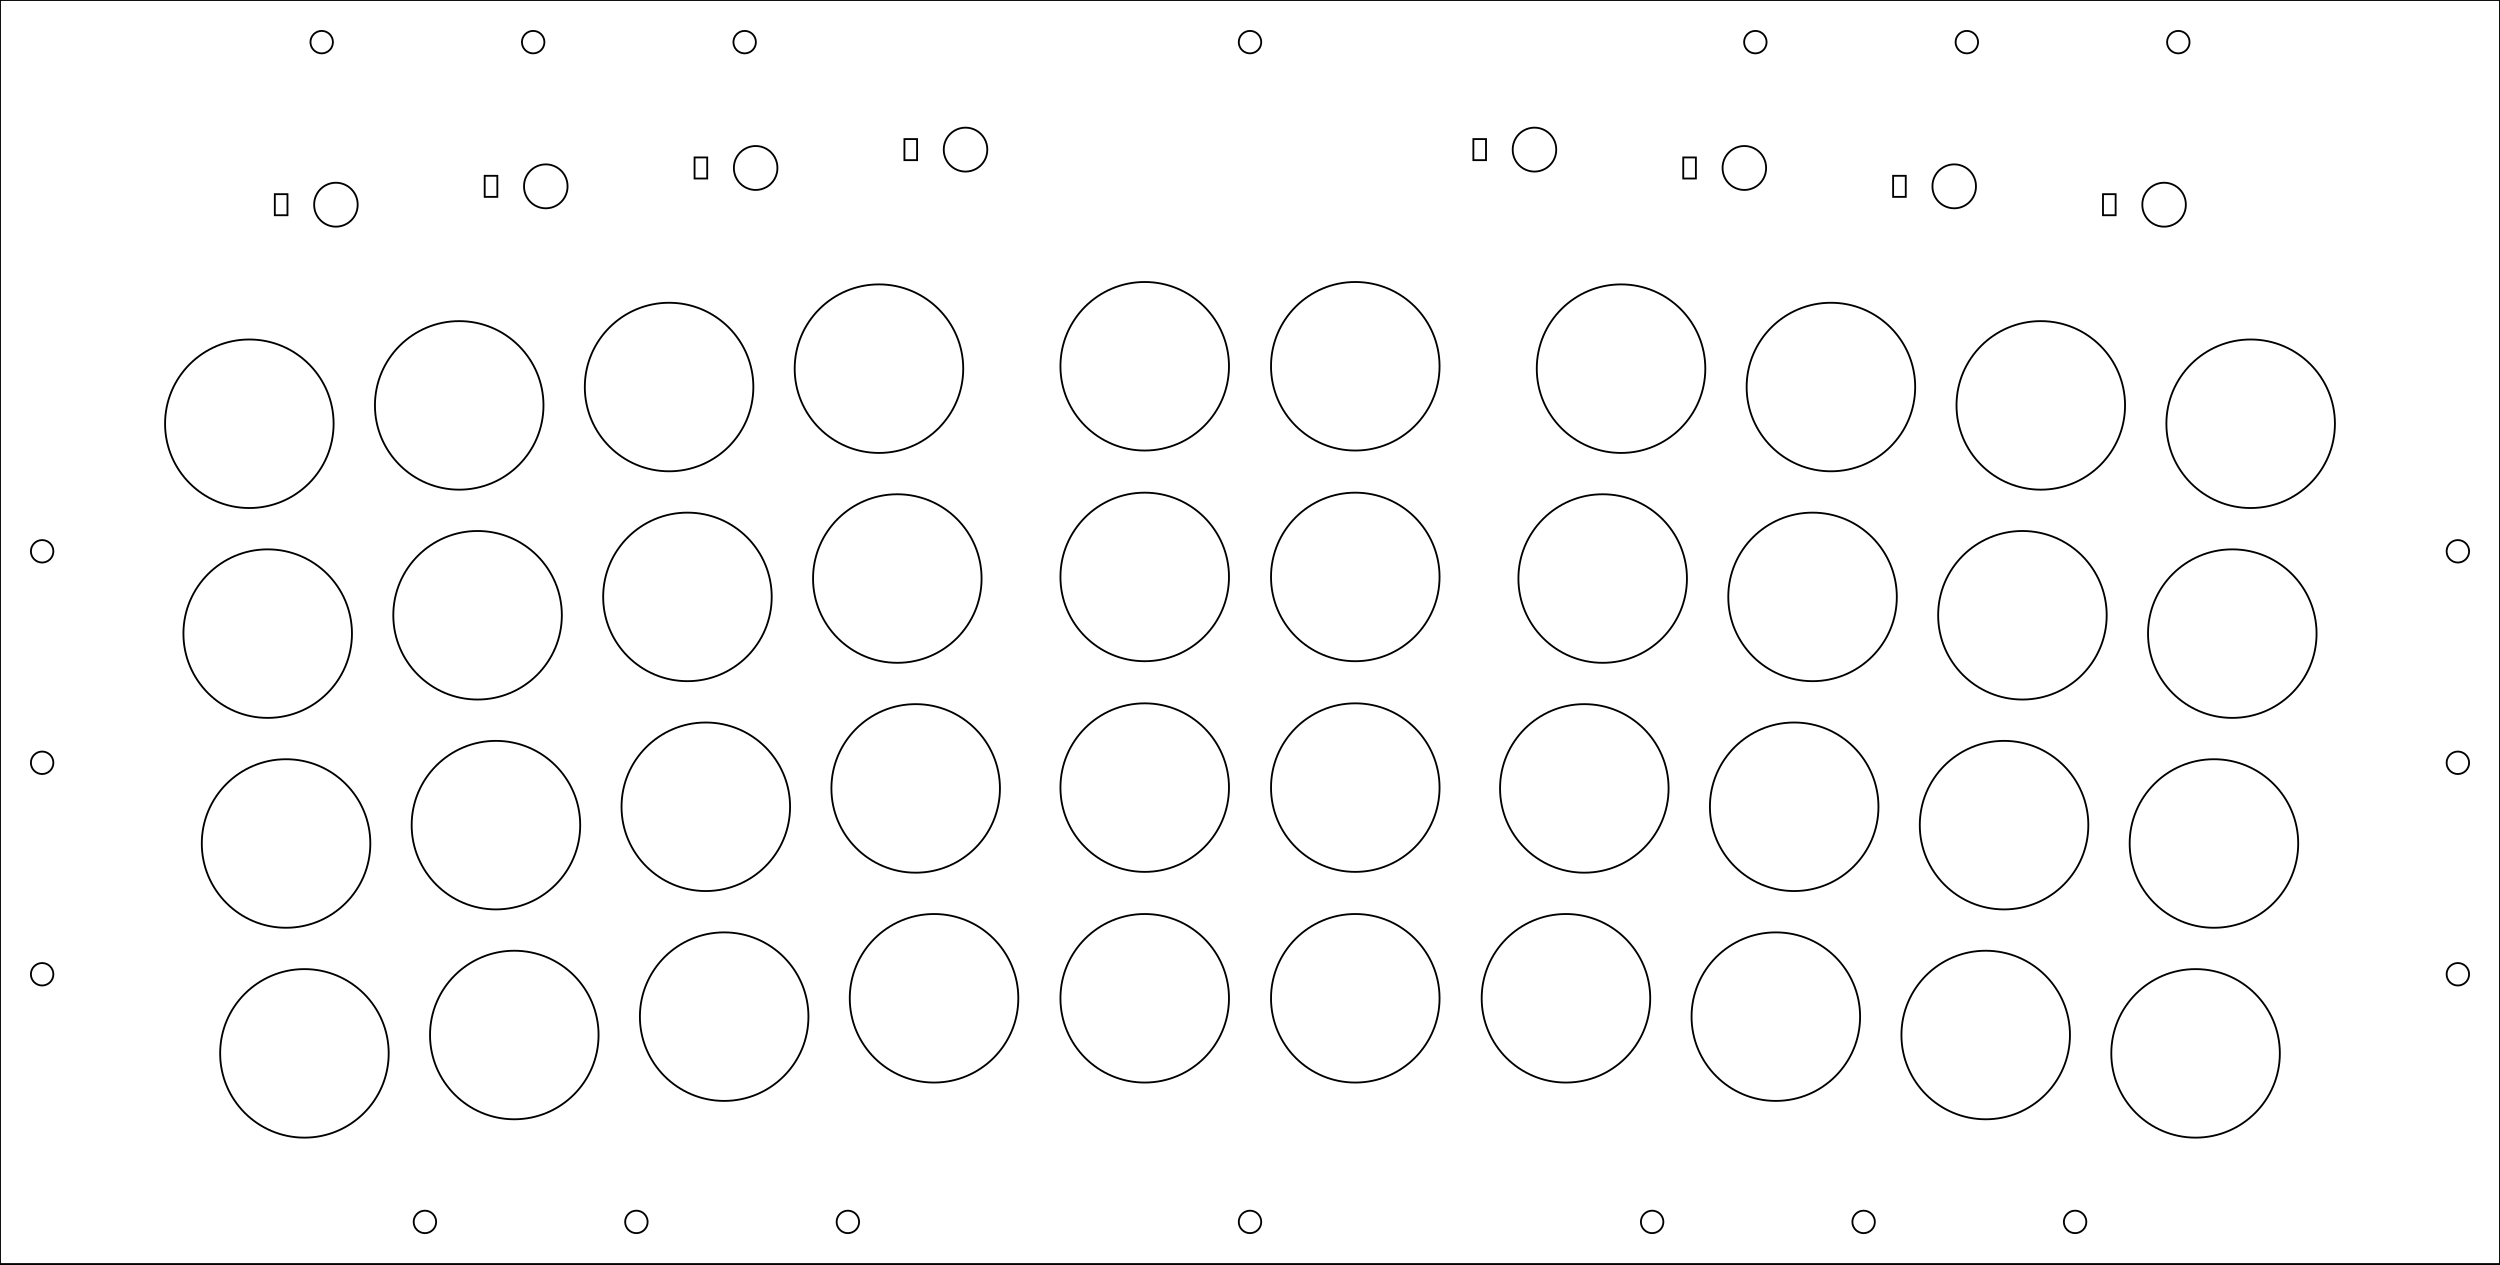
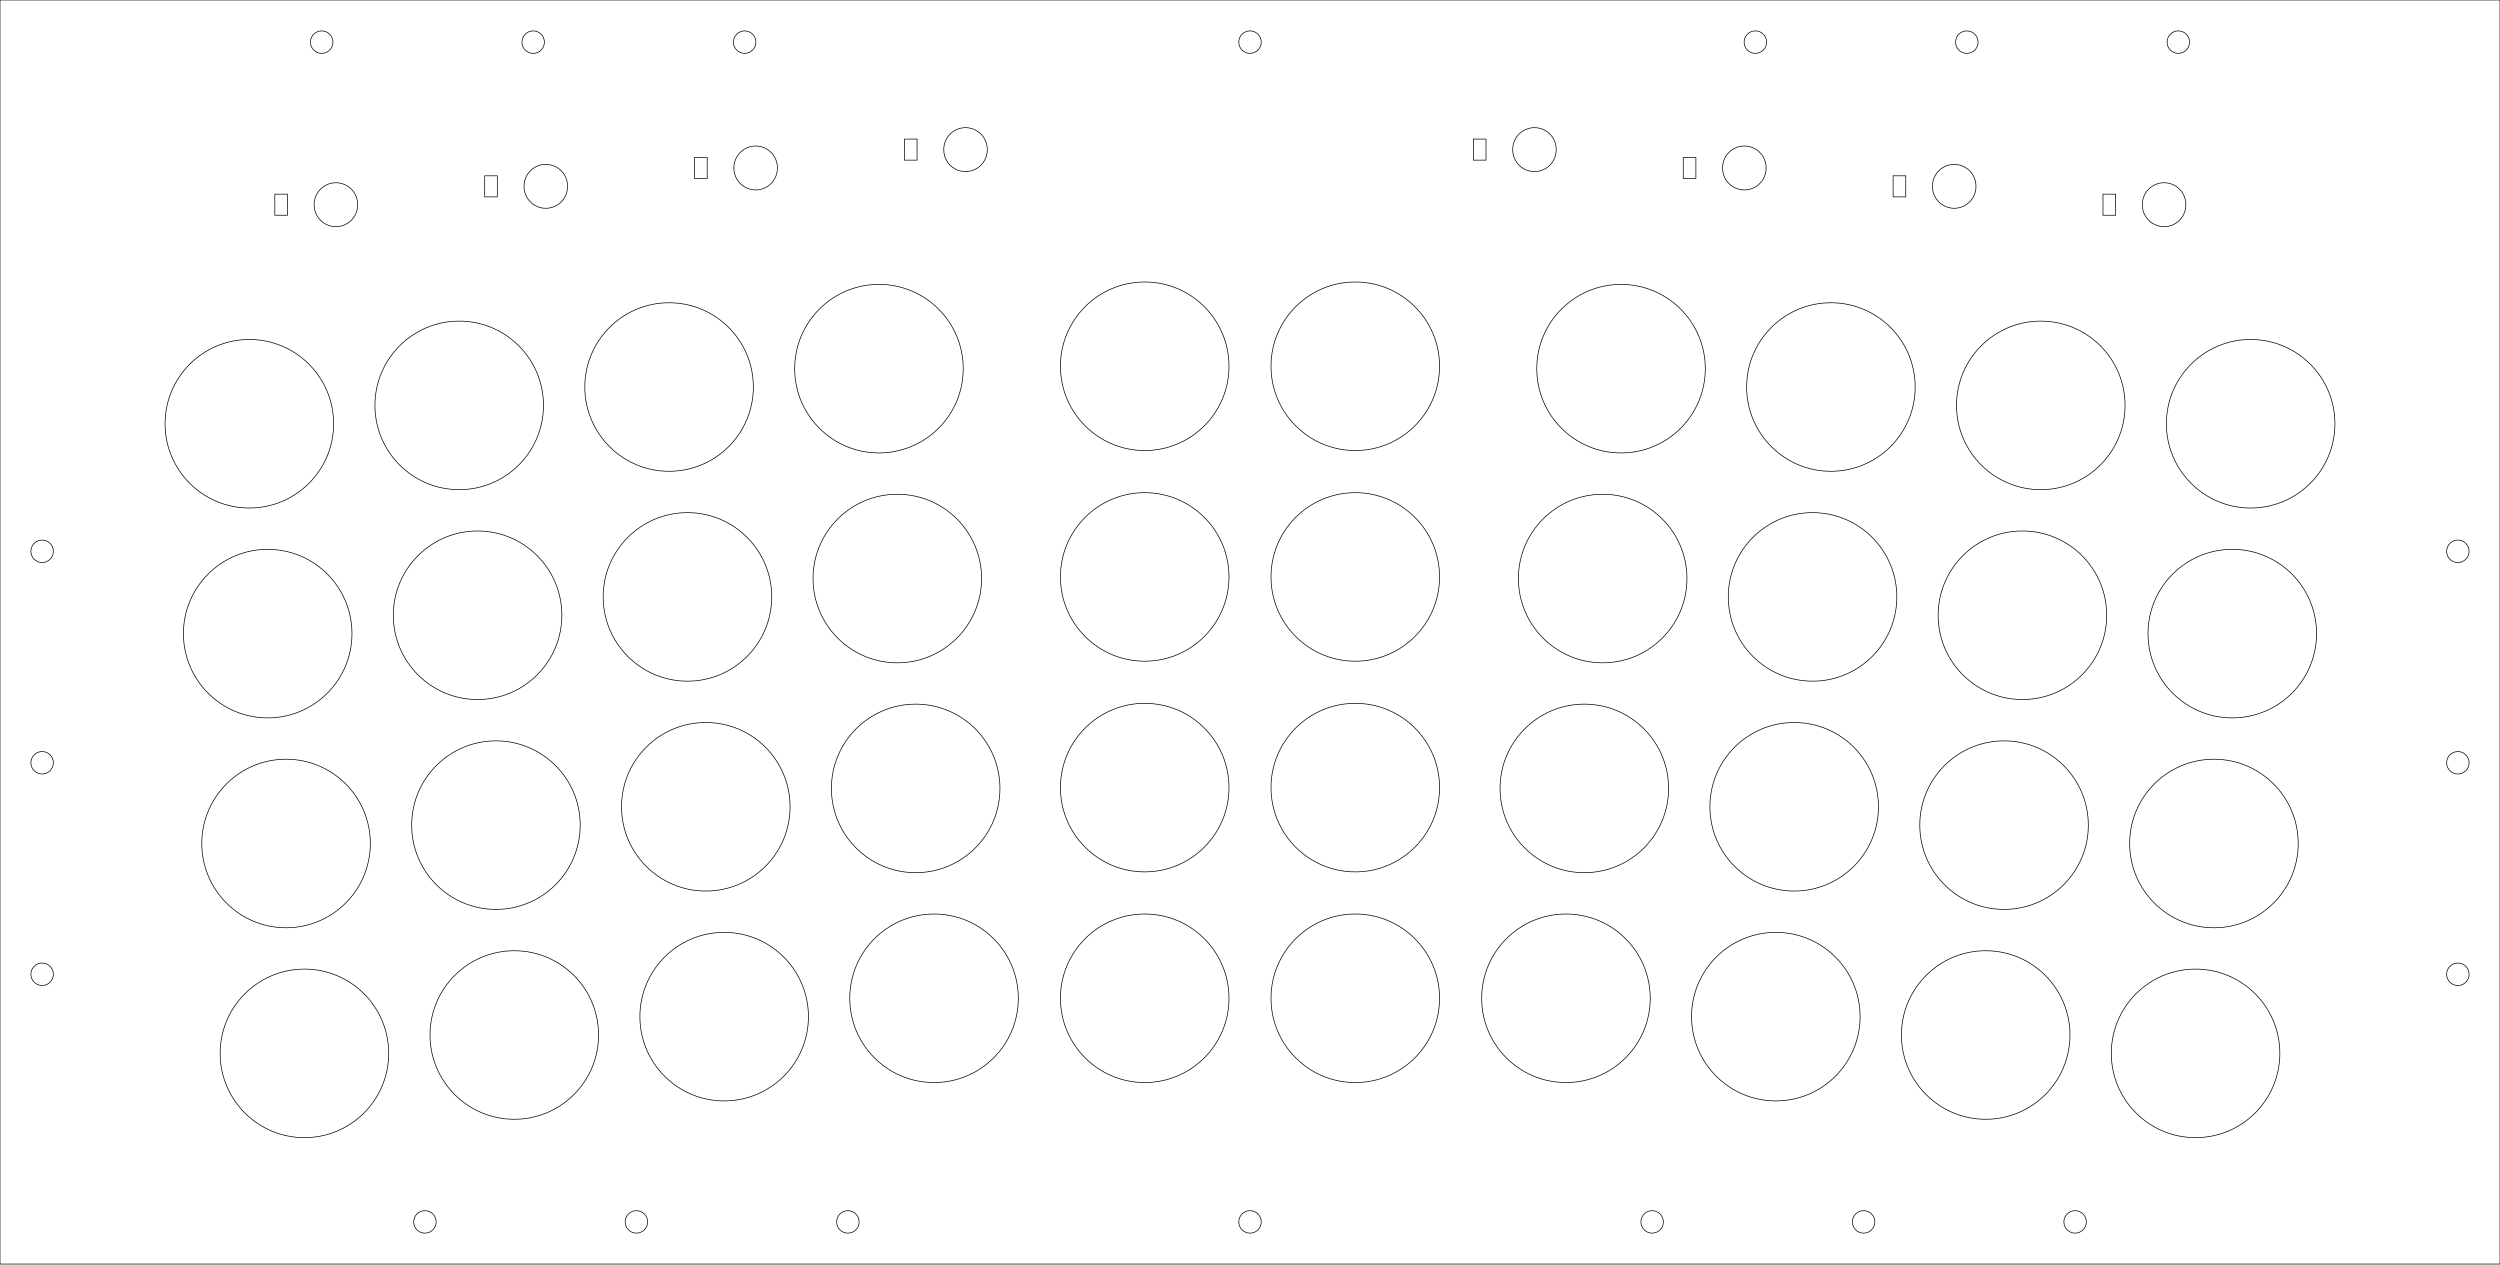
<svg xmlns="http://www.w3.org/2000/svg" width="356mm" height="180mm" version="1.1" id="svg1063">
  <defs id="defs829">
    <marker id="DistanceX" orient="auto" refX="0" refY="0" style="overflow:visible">
      <path d="M 3,-3 -3,3 M 0,-5 V 5" style="stroke:#000000;stroke-width:0.5" id="path817" />
    </marker>
    <pattern height="8" id="Hatch" patternUnits="userSpaceOnUse" width="8" x="0" y="0">
      <path d="M8 4 l-4,4" linecap="square" stroke="#000000" stroke-width="0.25" id="path820" />
      <path d="M6 2 l-4,4" linecap="square" stroke="#000000" stroke-width="0.25" id="path822" />
      <path d="M4 0 l-4,4" linecap="square" stroke="#000000" stroke-width="0.25" id="path824" />
    </pattern>
    <symbol id="*MODEL_SPACE" />
    <symbol id="*PAPER_SPACE" />
  </defs>
  <g id="g1061" transform="translate(0,-442.2047)">
-     <path d="M 1345.512,1122.52 H -1.6938189e-5 V 442.205 H 1345.512 Z" style="fill:none;stroke:#000000" id="path831" />
-     <path d="m 209.197,1009.134 a 45.354,45.354 0 1 0 -90.709,0 45.354,45.354 0 1 0 90.709,0 z" style="fill:none;stroke:#000000" id="path889" />
-     <path d="m 322.151,999.252 a 45.354,45.354 0 1 0 -90.709,0 45.354,45.354 0 1 0 90.709,0 z" style="fill:none;stroke:#000000" id="path891" />
-     <path d="m 435.106,989.369 a 45.354,45.354 0 1 0 -90.709,0 45.354,45.354 0 1 0 90.709,0 z" style="fill:none;stroke:#000000" id="path893" />
-     <path d="m 548.06,979.487 a 45.354,45.354 0 1 0 -90.709,0 45.354,45.354 0 1 0 90.709,0 z" style="fill:none;stroke:#000000" id="path895" />
-     <path d="m 199.315,896.179 a 45.354,45.354 0 1 0 -90.709,0 45.354,45.354 0 1 0 90.709,0 z" style="fill:none;stroke:#000000" id="path897" />
-     <path d="m 312.269,886.297 a 45.354,45.354 0 1 0 -90.709,0 45.354,45.354 0 1 0 90.709,0 z" style="fill:none;stroke:#000000" id="path899" />
-     <path d="m 425.223,876.415 a 45.354,45.354 0 1 0 -90.709,0 45.354,45.354 0 1 0 90.709,0 z" style="fill:none;stroke:#000000" id="path901" />
-     <path d="m 538.178,866.533 a 45.354,45.354 0 1 0 -90.709,0 45.354,45.354 0 1 0 90.709,0 z" style="fill:none;stroke:#000000" id="path903" />
-     <path d="m 189.432,783.225 a 45.354,45.354 0 1 0 -90.709,0 45.354,45.354 0 1 0 90.709,0 z" style="fill:none;stroke:#000000" id="path905" />
-     <path d="m 302.387,773.343 a 45.354,45.354 0 1 0 -90.709,0 45.354,45.354 0 1 0 90.709,0 z" style="fill:none;stroke:#000000" id="path907" />
-     <path d="m 415.341,763.461 a 45.354,45.354 0 1 0 -90.709,0 45.354,45.354 0 1 0 90.709,0 z" style="fill:none;stroke:#000000" id="path909" />
-     <path d="m 528.295,753.578 a 45.354,45.354 0 1 0 -90.709,0 45.354,45.354 0 1 0 90.709,0 z" style="fill:none;stroke:#000000" id="path911" />
-     <path d="m 179.55,670.271 a 45.354,45.354 0 1 0 -90.709,0 45.354,45.354 0 1 0 90.709,0 z" style="fill:none;stroke:#000000" id="path913" />
-     <path d="m 292.505,660.389 a 45.354,45.354 0 1 0 -90.709,0 45.354,45.354 0 1 0 90.709,0 z" style="fill:none;stroke:#000000" id="path915" />
-     <path d="m 405.459,650.506 a 45.354,45.354 0 1 0 -90.709,0 45.354,45.354 0 1 0 90.709,0 z" style="fill:none;stroke:#000000" id="path917" />
-     <path d="m 518.413,640.624 a 45.354,45.354 0 1 0 -90.709,0 45.354,45.354 0 1 0 90.709,0 z" style="fill:none;stroke:#000000" id="path919" />
-     <path d="m 1227.024,1009.134 a 45.354,45.354 0 1 0 -90.709,0 45.354,45.354 0 1 0 90.709,0 z" style="fill:none;stroke:#000000" id="path921" />
-     <path d="m 1114.069,999.252 a 45.354,45.354 0 1 0 -90.709,0 45.354,45.354 0 1 0 90.709,0 z" style="fill:none;stroke:#000000" id="path923" />
-     <path d="m 1001.115,989.369 a 45.354,45.354 0 1 0 -90.709,0 45.354,45.354 0 1 0 90.709,0 z" style="fill:none;stroke:#000000" id="path925" />
-     <path d="m 888.161,979.487 a 45.354,45.354 0 1 0 -90.709,0 45.354,45.354 0 1 0 90.709,0 z" style="fill:none;stroke:#000000" id="path927" />
-     <path d="m 1236.906,896.179 a 45.354,45.354 0 1 0 -90.709,0 45.354,45.354 0 1 0 90.709,0 z" style="fill:none;stroke:#000000" id="path929" />
-     <path d="m 1123.951,886.297 a 45.354,45.354 0 1 0 -90.709,0 45.354,45.354 0 1 0 90.709,0 z" style="fill:none;stroke:#000000" id="path931" />
-     <path d="m 1010.997,876.415 a 45.354,45.354 0 1 0 -90.709,0 45.354,45.354 0 1 0 90.709,0 z" style="fill:none;stroke:#000000" id="path933" />
-     <path d="m 898.043,866.533 a 45.354,45.354 0 1 0 -90.709,0 45.354,45.354 0 1 0 90.709,0 z" style="fill:none;stroke:#000000" id="path935" />
-     <path d="m 1246.788,783.225 a 45.354,45.354 0 1 0 -90.709,0 45.354,45.354 0 1 0 90.709,0 z" style="fill:none;stroke:#000000" id="path937" />
-     <path d="m 1133.834,773.343 a 45.354,45.354 0 1 0 -90.709,0 45.354,45.354 0 1 0 90.709,0 z" style="fill:none;stroke:#000000" id="path939" />
-     <path d="m 1020.879,763.461 a 45.354,45.354 0 1 0 -90.709,0 45.354,45.354 0 1 0 90.709,0 z" style="fill:none;stroke:#000000" id="path941" />
-     <path d="m 907.925,753.578 a 45.354,45.354 0 1 0 -90.709,0 45.354,45.354 0 1 0 90.709,0 z" style="fill:none;stroke:#000000" id="path943" />
-     <path d="m 1256.67,670.271 a 45.354,45.354 0 1 0 -90.709,0 45.354,45.354 0 1 0 90.709,0 z" style="fill:none;stroke:#000000" id="path945" />
-     <path d="m 1143.716,660.389 a 45.354,45.354 0 1 0 -90.709,0 45.354,45.354 0 1 0 90.709,0 z" style="fill:none;stroke:#000000" id="path947" />
-     <path d="m 1030.762,650.506 a 45.354,45.354 0 1 0 -90.709,0 45.354,45.354 0 1 0 90.709,0 z" style="fill:none;stroke:#000000" id="path949" />
-     <path d="m 917.807,640.624 a 45.354,45.354 0 1 0 -90.709,0 45.354,45.354 0 1 0 90.709,0 z" style="fill:none;stroke:#000000" id="path951" />
-     <path d="m 661.446,979.487 a 45.354,45.354 0 1 0 -90.709,0 45.354,45.354 0 1 0 90.709,0 z" style="fill:none;stroke:#000000" id="path953" />
-     <path d="m 774.775,979.487 a 45.354,45.354 0 1 0 -90.709,0 45.354,45.354 0 1 0 90.709,0 z" style="fill:none;stroke:#000000" id="path955" />
-     <path d="m 661.446,866.101 a 45.354,45.354 0 1 0 -90.709,0 45.354,45.354 0 1 0 90.709,0 z" style="fill:none;stroke:#000000" id="path957" />
-     <path d="m 774.775,866.101 a 45.354,45.354 0 1 0 -90.709,0 45.354,45.354 0 1 0 90.709,0 z" style="fill:none;stroke:#000000" id="path959" />
-     <path d="m 774.775,752.715 a 45.354,45.354 0 1 0 -90.709,0 45.354,45.354 0 1 0 90.709,0 z" style="fill:none;stroke:#000000" id="path961" />
-     <path d="m 661.446,752.715 a 45.354,45.354 0 1 0 -90.709,0 45.354,45.354 0 1 0 90.709,0 z" style="fill:none;stroke:#000000" id="path963" />
-     <path d="m 661.446,639.33 a 45.354,45.354 0 1 0 -90.709,0 45.354,45.354 0 1 0 90.709,0 z" style="fill:none;stroke:#000000" id="path965" />
-     <path d="m 774.775,639.33 a 45.354,45.354 0 1 0 -90.709,0 45.354,45.354 0 1 0 90.709,0 z" style="fill:none;stroke:#000000" id="path967" />
-     <path d="m 147.909,558.045 h 6.803 v -11.339 h -6.803 z" style="fill:none;stroke:#000000" id="path969" />
-     <path d="m 192.507,552.375 a 11.717,11.717 0 1 0 -23.433,0 11.717,11.717 0 1 0 23.433,0 z" style="fill:none;stroke:#000000" id="path971" />
-     <path d="m 260.863,548.162 h 6.803 v -11.339 h -6.803 z" style="fill:none;stroke:#000000" id="path973" />
-     <path d="m 305.462,542.493 a 11.717,11.717 0 1 0 -23.433,0 11.717,11.717 0 1 0 23.433,0 z" style="fill:none;stroke:#000000" id="path975" />
-     <path d="m 373.818,538.28 h 6.803 v -11.339 h -6.803 z" style="fill:none;stroke:#000000" id="path977" />
-     <path d="m 418.416,532.611 a 11.717,11.717 0 1 0 -23.433,0 11.717,11.717 0 1 0 23.433,0 z" style="fill:none;stroke:#000000" id="path979" />
-     <path d="m 486.772,528.398 h 6.803 V 517.059 h -6.803 z" style="fill:none;stroke:#000000" id="path981" />
-     <path d="m 531.37,522.729 a 11.717,11.717 0 1 0 -23.433,0 11.717,11.717 0 1 0 23.433,0 z" style="fill:none;stroke:#000000" id="path983" />
-     <path d="m 1131.839,546.706 v 11.339 h 6.803 v -11.339 z" style="fill:none;stroke:#000000" id="path985" />
-     <path d="m 1176.438,552.375 a 11.717,11.717 0 1 0 -23.433,0 11.717,11.717 0 1 0 23.433,0 z" style="fill:none;stroke:#000000" id="path987" />
-     <path d="m 1018.885,536.824 v 11.339 h 6.803 v -11.339 z" style="fill:none;stroke:#000000" id="path989" />
-     <path d="m 1063.483,542.493 a 11.717,11.717 0 1 0 -23.433,0 11.717,11.717 0 1 0 23.433,0 z" style="fill:none;stroke:#000000" id="path991" />
-     <path d="m 905.93,526.942 v 11.339 h 6.803 v -11.339 z" style="fill:none;stroke:#000000" id="path993" />
-     <path d="m 950.529,532.611 a 11.717,11.717 0 1 0 -23.433,0 11.717,11.717 0 1 0 23.433,0 z" style="fill:none;stroke:#000000" id="path995" />
-     <path d="m 792.976,517.059 v 11.339 h 6.803 V 517.059 Z" style="fill:none;stroke:#000000" id="path997" />
-     <path d="m 837.574,522.729 a 11.717,11.717 0 1 0 -23.433,0 11.717,11.717 0 1 0 23.433,0 z" style="fill:none;stroke:#000000" id="path999" />
-     <path d="m 1328.882,738.921 a 6.047,6.047 0 1 0 -12.095,0 6.047,6.047 0 1 0 12.095,0 z" style="fill:none;stroke:#000000" id="path1021" />
-     <path d="m 1328.882,852.74 a 6.047,6.047 0 1 0 -12.095,0 6.047,6.047 0 1 0 12.095,0 z" style="fill:none;stroke:#000000" id="path1023" />
-     <path d="m 1328.882,966.559 a 6.047,6.047 0 1 0 -12.095,0 6.047,6.047 0 1 0 12.095,0 z" style="fill:none;stroke:#000000" id="path1025" />
-     <path d="m 28.724,738.921 a 6.047,6.047 0 1 0 -12.094,0 6.047,6.047 0 1 0 12.094,0 z" style="fill:none;stroke:#000000" id="path1027" />
-     <path d="m 28.724,852.74 a 6.047,6.047 0 1 0 -12.094,0 6.047,6.047 0 1 0 12.094,0 z" style="fill:none;stroke:#000000" id="path1029" />
-     <path d="m 28.724,966.559 a 6.047,6.047 0 1 0 -12.094,0 6.047,6.047 0 1 0 12.094,0 z" style="fill:none;stroke:#000000" id="path1031" />
-     <path d="m 234.735,1099.842 a 6.047,6.047 0 1 0 -12.094,0 6.047,6.047 0 1 0 12.094,0 z" style="fill:none;stroke:#000000" id="path1033" />
-     <path d="m 179.184,464.882 a 6.047,6.047 0 1 0 -12.094,0 6.047,6.047 0 1 0 12.094,0 z" style="fill:none;stroke:#000000" id="path1035" />
-     <path d="m 348.556,1099.842 a 6.047,6.047 0 1 0 -12.094,0 6.047,6.047 0 1 0 12.094,0 z" style="fill:none;stroke:#000000" id="path1037" />
-     <path d="m 462.376,1099.842 a 6.047,6.047 0 1 0 -12.094,0 6.047,6.047 0 1 0 12.094,0 z" style="fill:none;stroke:#000000" id="path1039" />
-     <path d="m 678.807,1099.842 a 6.047,6.047 0 1 0 -12.094,0 6.047,6.047 0 1 0 12.094,0 z" style="fill:none;stroke:#000000" id="path1041" />
-     <path d="m 895.238,1099.842 a 6.047,6.047 0 1 0 -12.094,0 6.047,6.047 0 1 0 12.094,0 z" style="fill:none;stroke:#000000" id="path1043" />
-     <path d="m 1009.058,1099.842 a 6.047,6.047 0 1 0 -12.095,0 6.047,6.047 0 1 0 12.095,0 z" style="fill:none;stroke:#000000" id="path1045" />
-     <path d="m 1122.879,1099.842 a 6.047,6.047 0 1 0 -12.094,0 6.047,6.047 0 1 0 12.094,0 z" style="fill:none;stroke:#000000" id="path1047" />
-     <path d="m 293.004,464.882 a 6.047,6.047 0 1 0 -12.094,0 6.047,6.047 0 1 0 12.094,0 z" style="fill:none;stroke:#000000" id="path1049" />
-     <path d="m 406.825,464.882 a 6.047,6.047 0 1 0 -12.094,0 6.047,6.047 0 1 0 12.094,0 z" style="fill:none;stroke:#000000" id="path1051" />
-     <path d="m 678.807,464.882 a 6.047,6.047 0 1 0 -12.094,0 6.047,6.047 0 1 0 12.094,0 z" style="fill:none;stroke:#000000" id="path1053" />
-     <path d="m 950.789,464.882 a 6.047,6.047 0 1 0 -12.094,0 6.047,6.047 0 1 0 12.094,0 z" style="fill:none;stroke:#000000" id="path1055" />
-     <path d="m 1064.61,464.882 a 6.047,6.047 0 1 0 -12.095,0 6.047,6.047 0 1 0 12.095,0 z" style="fill:none;stroke:#000000" id="path1057" />
-     <path d="m 1178.43,464.882 a 6.047,6.047 0 1 0 -12.095,0 6.047,6.047 0 1 0 12.095,0 z" style="fill:none;stroke:#000000" id="path1059" />
+     <path d="M 1345.512,1122.52 H -1.6938189e-5 V 442.205 H 1345.512 Z" style="fill:none;stroke:#000000;stroke-width:0.378;stroke-miterlimit:4;stroke-dasharray:none" id="path831" />
+     <path d="m 209.197,1009.134 a 45.354,45.354 0 1 0 -90.709,0 45.354,45.354 0 1 0 90.709,0 z" style="fill:none;stroke:#000000;stroke-width:0.378;stroke-miterlimit:4;stroke-dasharray:none" id="path889" />
+     <path d="m 322.151,999.252 a 45.354,45.354 0 1 0 -90.709,0 45.354,45.354 0 1 0 90.709,0 z" style="fill:none;stroke:#000000;stroke-width:0.378;stroke-miterlimit:4;stroke-dasharray:none" id="path891" />
+     <path d="m 435.106,989.369 a 45.354,45.354 0 1 0 -90.709,0 45.354,45.354 0 1 0 90.709,0 z" style="fill:none;stroke:#000000;stroke-width:0.378;stroke-miterlimit:4;stroke-dasharray:none" id="path893" />
+     <path d="m 548.06,979.487 a 45.354,45.354 0 1 0 -90.709,0 45.354,45.354 0 1 0 90.709,0 z" style="fill:none;stroke:#000000;stroke-width:0.378;stroke-miterlimit:4;stroke-dasharray:none" id="path895" />
+     <path d="m 199.315,896.179 a 45.354,45.354 0 1 0 -90.709,0 45.354,45.354 0 1 0 90.709,0 z" style="fill:none;stroke:#000000;stroke-width:0.378;stroke-miterlimit:4;stroke-dasharray:none" id="path897" />
+     <path d="m 312.269,886.297 a 45.354,45.354 0 1 0 -90.709,0 45.354,45.354 0 1 0 90.709,0 z" style="fill:none;stroke:#000000;stroke-width:0.378;stroke-miterlimit:4;stroke-dasharray:none" id="path899" />
+     <path d="m 425.223,876.415 a 45.354,45.354 0 1 0 -90.709,0 45.354,45.354 0 1 0 90.709,0 z" style="fill:none;stroke:#000000;stroke-width:0.378;stroke-miterlimit:4;stroke-dasharray:none" id="path901" />
+     <path d="m 538.178,866.533 a 45.354,45.354 0 1 0 -90.709,0 45.354,45.354 0 1 0 90.709,0 z" style="fill:none;stroke:#000000;stroke-width:0.378;stroke-miterlimit:4;stroke-dasharray:none" id="path903" />
+     <path d="m 189.432,783.225 a 45.354,45.354 0 1 0 -90.709,0 45.354,45.354 0 1 0 90.709,0 z" style="fill:none;stroke:#000000;stroke-width:0.378;stroke-miterlimit:4;stroke-dasharray:none" id="path905" />
+     <path d="m 302.387,773.343 a 45.354,45.354 0 1 0 -90.709,0 45.354,45.354 0 1 0 90.709,0 z" style="fill:none;stroke:#000000;stroke-width:0.378;stroke-miterlimit:4;stroke-dasharray:none" id="path907" />
+     <path d="m 415.341,763.461 a 45.354,45.354 0 1 0 -90.709,0 45.354,45.354 0 1 0 90.709,0 z" style="fill:none;stroke:#000000;stroke-width:0.378;stroke-miterlimit:4;stroke-dasharray:none" id="path909" />
+     <path d="m 528.295,753.578 a 45.354,45.354 0 1 0 -90.709,0 45.354,45.354 0 1 0 90.709,0 z" style="fill:none;stroke:#000000;stroke-width:0.378;stroke-miterlimit:4;stroke-dasharray:none" id="path911" />
+     <path d="m 179.55,670.271 a 45.354,45.354 0 1 0 -90.709,0 45.354,45.354 0 1 0 90.709,0 z" style="fill:none;stroke:#000000;stroke-width:0.378;stroke-miterlimit:4;stroke-dasharray:none" id="path913" />
+     <path d="m 292.505,660.389 a 45.354,45.354 0 1 0 -90.709,0 45.354,45.354 0 1 0 90.709,0 z" style="fill:none;stroke:#000000;stroke-width:0.378;stroke-miterlimit:4;stroke-dasharray:none" id="path915" />
+     <path d="m 405.459,650.506 a 45.354,45.354 0 1 0 -90.709,0 45.354,45.354 0 1 0 90.709,0 z" style="fill:none;stroke:#000000;stroke-width:0.378;stroke-miterlimit:4;stroke-dasharray:none" id="path917" />
+     <path d="m 518.413,640.624 a 45.354,45.354 0 1 0 -90.709,0 45.354,45.354 0 1 0 90.709,0 z" style="fill:none;stroke:#000000;stroke-width:0.378;stroke-miterlimit:4;stroke-dasharray:none" id="path919" />
+     <path d="m 1227.024,1009.134 a 45.354,45.354 0 1 0 -90.709,0 45.354,45.354 0 1 0 90.709,0 z" style="fill:none;stroke:#000000;stroke-width:0.378;stroke-miterlimit:4;stroke-dasharray:none" id="path921" />
+     <path d="m 1114.069,999.252 a 45.354,45.354 0 1 0 -90.709,0 45.354,45.354 0 1 0 90.709,0 z" style="fill:none;stroke:#000000;stroke-width:0.378;stroke-miterlimit:4;stroke-dasharray:none" id="path923" />
+     <path d="m 1001.115,989.369 a 45.354,45.354 0 1 0 -90.709,0 45.354,45.354 0 1 0 90.709,0 z" style="fill:none;stroke:#000000;stroke-width:0.378;stroke-miterlimit:4;stroke-dasharray:none" id="path925" />
+     <path d="m 888.161,979.487 a 45.354,45.354 0 1 0 -90.709,0 45.354,45.354 0 1 0 90.709,0 z" style="fill:none;stroke:#000000;stroke-width:0.378;stroke-miterlimit:4;stroke-dasharray:none" id="path927" />
+     <path d="m 1236.906,896.179 a 45.354,45.354 0 1 0 -90.709,0 45.354,45.354 0 1 0 90.709,0 z" style="fill:none;stroke:#000000;stroke-width:0.378;stroke-miterlimit:4;stroke-dasharray:none" id="path929" />
+     <path d="m 1123.951,886.297 a 45.354,45.354 0 1 0 -90.709,0 45.354,45.354 0 1 0 90.709,0 z" style="fill:none;stroke:#000000;stroke-width:0.378;stroke-miterlimit:4;stroke-dasharray:none" id="path931" />
+     <path d="m 1010.997,876.415 a 45.354,45.354 0 1 0 -90.709,0 45.354,45.354 0 1 0 90.709,0 z" style="fill:none;stroke:#000000;stroke-width:0.378;stroke-miterlimit:4;stroke-dasharray:none" id="path933" />
+     <path d="m 898.043,866.533 a 45.354,45.354 0 1 0 -90.709,0 45.354,45.354 0 1 0 90.709,0 z" style="fill:none;stroke:#000000;stroke-width:0.378;stroke-miterlimit:4;stroke-dasharray:none" id="path935" />
+     <path d="m 1246.788,783.225 a 45.354,45.354 0 1 0 -90.709,0 45.354,45.354 0 1 0 90.709,0 z" style="fill:none;stroke:#000000;stroke-width:0.378;stroke-miterlimit:4;stroke-dasharray:none" id="path937" />
+     <path d="m 1133.834,773.343 a 45.354,45.354 0 1 0 -90.709,0 45.354,45.354 0 1 0 90.709,0 z" style="fill:none;stroke:#000000;stroke-width:0.378;stroke-miterlimit:4;stroke-dasharray:none" id="path939" />
+     <path d="m 1020.879,763.461 a 45.354,45.354 0 1 0 -90.709,0 45.354,45.354 0 1 0 90.709,0 z" style="fill:none;stroke:#000000;stroke-width:0.378;stroke-miterlimit:4;stroke-dasharray:none" id="path941" />
+     <path d="m 907.925,753.578 a 45.354,45.354 0 1 0 -90.709,0 45.354,45.354 0 1 0 90.709,0 z" style="fill:none;stroke:#000000;stroke-width:0.378;stroke-miterlimit:4;stroke-dasharray:none" id="path943" />
+     <path d="m 1256.67,670.271 a 45.354,45.354 0 1 0 -90.709,0 45.354,45.354 0 1 0 90.709,0 z" style="fill:none;stroke:#000000;stroke-width:0.378;stroke-miterlimit:4;stroke-dasharray:none" id="path945" />
+     <path d="m 1143.716,660.389 a 45.354,45.354 0 1 0 -90.709,0 45.354,45.354 0 1 0 90.709,0 z" style="fill:none;stroke:#000000;stroke-width:0.378;stroke-miterlimit:4;stroke-dasharray:none" id="path947" />
+     <path d="m 1030.762,650.506 a 45.354,45.354 0 1 0 -90.709,0 45.354,45.354 0 1 0 90.709,0 z" style="fill:none;stroke:#000000;stroke-width:0.378;stroke-miterlimit:4;stroke-dasharray:none" id="path949" />
+     <path d="m 917.807,640.624 a 45.354,45.354 0 1 0 -90.709,0 45.354,45.354 0 1 0 90.709,0 z" style="fill:none;stroke:#000000;stroke-width:0.378;stroke-miterlimit:4;stroke-dasharray:none" id="path951" />
+     <path d="m 661.446,979.487 a 45.354,45.354 0 1 0 -90.709,0 45.354,45.354 0 1 0 90.709,0 z" style="fill:none;stroke:#000000;stroke-width:0.378;stroke-miterlimit:4;stroke-dasharray:none" id="path953" />
+     <path d="m 774.775,979.487 a 45.354,45.354 0 1 0 -90.709,0 45.354,45.354 0 1 0 90.709,0 z" style="fill:none;stroke:#000000;stroke-width:0.378;stroke-miterlimit:4;stroke-dasharray:none" id="path955" />
+     <path d="m 661.446,866.101 a 45.354,45.354 0 1 0 -90.709,0 45.354,45.354 0 1 0 90.709,0 z" style="fill:none;stroke:#000000;stroke-width:0.378;stroke-miterlimit:4;stroke-dasharray:none" id="path957" />
+     <path d="m 774.775,866.101 a 45.354,45.354 0 1 0 -90.709,0 45.354,45.354 0 1 0 90.709,0 z" style="fill:none;stroke:#000000;stroke-width:0.378;stroke-miterlimit:4;stroke-dasharray:none" id="path959" />
+     <path d="m 774.775,752.715 a 45.354,45.354 0 1 0 -90.709,0 45.354,45.354 0 1 0 90.709,0 z" style="fill:none;stroke:#000000;stroke-width:0.378;stroke-miterlimit:4;stroke-dasharray:none" id="path961" />
+     <path d="m 661.446,752.715 a 45.354,45.354 0 1 0 -90.709,0 45.354,45.354 0 1 0 90.709,0 z" style="fill:none;stroke:#000000;stroke-width:0.378;stroke-miterlimit:4;stroke-dasharray:none" id="path963" />
+     <path d="m 661.446,639.33 a 45.354,45.354 0 1 0 -90.709,0 45.354,45.354 0 1 0 90.709,0 z" style="fill:none;stroke:#000000;stroke-width:0.378;stroke-miterlimit:4;stroke-dasharray:none" id="path965" />
+     <path d="m 774.775,639.33 a 45.354,45.354 0 1 0 -90.709,0 45.354,45.354 0 1 0 90.709,0 z" style="fill:none;stroke:#000000;stroke-width:0.378;stroke-miterlimit:4;stroke-dasharray:none" id="path967" />
+     <path d="m 147.909,558.045 h 6.803 v -11.339 h -6.803 z" style="fill:none;stroke:#000000;stroke-width:0.378;stroke-miterlimit:4;stroke-dasharray:none" id="path969" />
+     <path d="m 192.507,552.375 a 11.717,11.717 0 1 0 -23.433,0 11.717,11.717 0 1 0 23.433,0 z" style="fill:none;stroke:#000000;stroke-width:0.378;stroke-miterlimit:4;stroke-dasharray:none" id="path971" />
+     <path d="m 260.863,548.162 h 6.803 v -11.339 h -6.803 z" style="fill:none;stroke:#000000;stroke-width:0.378;stroke-miterlimit:4;stroke-dasharray:none" id="path973" />
+     <path d="m 305.462,542.493 a 11.717,11.717 0 1 0 -23.433,0 11.717,11.717 0 1 0 23.433,0 z" style="fill:none;stroke:#000000;stroke-width:0.378;stroke-miterlimit:4;stroke-dasharray:none" id="path975" />
+     <path d="m 373.818,538.28 h 6.803 v -11.339 h -6.803 z" style="fill:none;stroke:#000000;stroke-width:0.378;stroke-miterlimit:4;stroke-dasharray:none" id="path977" />
+     <path d="m 418.416,532.611 a 11.717,11.717 0 1 0 -23.433,0 11.717,11.717 0 1 0 23.433,0 z" style="fill:none;stroke:#000000;stroke-width:0.378;stroke-miterlimit:4;stroke-dasharray:none" id="path979" />
+     <path d="m 486.772,528.398 h 6.803 V 517.059 h -6.803 z" style="fill:none;stroke:#000000;stroke-width:0.378;stroke-miterlimit:4;stroke-dasharray:none" id="path981" />
+     <path d="m 531.37,522.729 a 11.717,11.717 0 1 0 -23.433,0 11.717,11.717 0 1 0 23.433,0 z" style="fill:none;stroke:#000000;stroke-width:0.378;stroke-miterlimit:4;stroke-dasharray:none" id="path983" />
+     <path d="m 1131.839,546.706 v 11.339 h 6.803 v -11.339 z" style="fill:none;stroke:#000000;stroke-width:0.378;stroke-miterlimit:4;stroke-dasharray:none" id="path985" />
+     <path d="m 1176.438,552.375 a 11.717,11.717 0 1 0 -23.433,0 11.717,11.717 0 1 0 23.433,0 z" style="fill:none;stroke:#000000;stroke-width:0.378;stroke-miterlimit:4;stroke-dasharray:none" id="path987" />
+     <path d="m 1018.885,536.824 v 11.339 h 6.803 v -11.339 z" style="fill:none;stroke:#000000;stroke-width:0.378;stroke-miterlimit:4;stroke-dasharray:none" id="path989" />
+     <path d="m 1063.483,542.493 a 11.717,11.717 0 1 0 -23.433,0 11.717,11.717 0 1 0 23.433,0 z" style="fill:none;stroke:#000000;stroke-width:0.378;stroke-miterlimit:4;stroke-dasharray:none" id="path991" />
+     <path d="m 905.93,526.942 v 11.339 h 6.803 v -11.339 z" style="fill:none;stroke:#000000;stroke-width:0.378;stroke-miterlimit:4;stroke-dasharray:none" id="path993" />
+     <path d="m 950.529,532.611 a 11.717,11.717 0 1 0 -23.433,0 11.717,11.717 0 1 0 23.433,0 z" style="fill:none;stroke:#000000;stroke-width:0.378;stroke-miterlimit:4;stroke-dasharray:none" id="path995" />
+     <path d="m 792.976,517.059 v 11.339 h 6.803 V 517.059 Z" style="fill:none;stroke:#000000;stroke-width:0.378;stroke-miterlimit:4;stroke-dasharray:none" id="path997" />
+     <path d="m 837.574,522.729 a 11.717,11.717 0 1 0 -23.433,0 11.717,11.717 0 1 0 23.433,0 z" style="fill:none;stroke:#000000;stroke-width:0.378;stroke-miterlimit:4;stroke-dasharray:none" id="path999" />
+     <path d="m 1328.882,738.921 a 6.047,6.047 0 1 0 -12.095,0 6.047,6.047 0 1 0 12.095,0 z" style="fill:none;stroke:#000000;stroke-width:0.378;stroke-miterlimit:4;stroke-dasharray:none" id="path1021" />
+     <path d="m 1328.882,852.74 a 6.047,6.047 0 1 0 -12.095,0 6.047,6.047 0 1 0 12.095,0 z" style="fill:none;stroke:#000000;stroke-width:0.378;stroke-miterlimit:4;stroke-dasharray:none" id="path1023" />
+     <path d="m 1328.882,966.559 a 6.047,6.047 0 1 0 -12.095,0 6.047,6.047 0 1 0 12.095,0 z" style="fill:none;stroke:#000000;stroke-width:0.378;stroke-miterlimit:4;stroke-dasharray:none" id="path1025" />
+     <path d="m 28.724,738.921 a 6.047,6.047 0 1 0 -12.094,0 6.047,6.047 0 1 0 12.094,0 z" style="fill:none;stroke:#000000;stroke-width:0.378;stroke-miterlimit:4;stroke-dasharray:none" id="path1027" />
+     <path d="m 28.724,852.74 a 6.047,6.047 0 1 0 -12.094,0 6.047,6.047 0 1 0 12.094,0 z" style="fill:none;stroke:#000000;stroke-width:0.378;stroke-miterlimit:4;stroke-dasharray:none" id="path1029" />
+     <path d="m 28.724,966.559 a 6.047,6.047 0 1 0 -12.094,0 6.047,6.047 0 1 0 12.094,0 z" style="fill:none;stroke:#000000;stroke-width:0.378;stroke-miterlimit:4;stroke-dasharray:none" id="path1031" />
+     <path d="m 234.735,1099.842 a 6.047,6.047 0 1 0 -12.094,0 6.047,6.047 0 1 0 12.094,0 z" style="fill:none;stroke:#000000;stroke-width:0.378;stroke-miterlimit:4;stroke-dasharray:none" id="path1033" />
+     <path d="m 179.184,464.882 a 6.047,6.047 0 1 0 -12.094,0 6.047,6.047 0 1 0 12.094,0 z" style="fill:none;stroke:#000000;stroke-width:0.378;stroke-miterlimit:4;stroke-dasharray:none" id="path1035" />
+     <path d="m 348.556,1099.842 a 6.047,6.047 0 1 0 -12.094,0 6.047,6.047 0 1 0 12.094,0 z" style="fill:none;stroke:#000000;stroke-width:0.378;stroke-miterlimit:4;stroke-dasharray:none" id="path1037" />
+     <path d="m 462.376,1099.842 a 6.047,6.047 0 1 0 -12.094,0 6.047,6.047 0 1 0 12.094,0 z" style="fill:none;stroke:#000000;stroke-width:0.378;stroke-miterlimit:4;stroke-dasharray:none" id="path1039" />
+     <path d="m 678.807,1099.842 a 6.047,6.047 0 1 0 -12.094,0 6.047,6.047 0 1 0 12.094,0 z" style="fill:none;stroke:#000000;stroke-width:0.378;stroke-miterlimit:4;stroke-dasharray:none" id="path1041" />
+     <path d="m 895.238,1099.842 a 6.047,6.047 0 1 0 -12.094,0 6.047,6.047 0 1 0 12.094,0 z" style="fill:none;stroke:#000000;stroke-width:0.378;stroke-miterlimit:4;stroke-dasharray:none" id="path1043" />
+     <path d="m 1009.058,1099.842 a 6.047,6.047 0 1 0 -12.095,0 6.047,6.047 0 1 0 12.095,0 z" style="fill:none;stroke:#000000;stroke-width:0.378;stroke-miterlimit:4;stroke-dasharray:none" id="path1045" />
+     <path d="m 1122.879,1099.842 a 6.047,6.047 0 1 0 -12.094,0 6.047,6.047 0 1 0 12.094,0 z" style="fill:none;stroke:#000000;stroke-width:0.378;stroke-miterlimit:4;stroke-dasharray:none" id="path1047" />
+     <path d="m 293.004,464.882 a 6.047,6.047 0 1 0 -12.094,0 6.047,6.047 0 1 0 12.094,0 z" style="fill:none;stroke:#000000;stroke-width:0.378;stroke-miterlimit:4;stroke-dasharray:none" id="path1049" />
+     <path d="m 406.825,464.882 a 6.047,6.047 0 1 0 -12.094,0 6.047,6.047 0 1 0 12.094,0 z" style="fill:none;stroke:#000000;stroke-width:0.378;stroke-miterlimit:4;stroke-dasharray:none" id="path1051" />
+     <path d="m 678.807,464.882 a 6.047,6.047 0 1 0 -12.094,0 6.047,6.047 0 1 0 12.094,0 z" style="fill:none;stroke:#000000;stroke-width:0.378;stroke-miterlimit:4;stroke-dasharray:none" id="path1053" />
+     <path d="m 950.789,464.882 a 6.047,6.047 0 1 0 -12.094,0 6.047,6.047 0 1 0 12.094,0 z" style="fill:none;stroke:#000000;stroke-width:0.378;stroke-miterlimit:4;stroke-dasharray:none" id="path1055" />
+     <path d="m 1064.61,464.882 a 6.047,6.047 0 1 0 -12.095,0 6.047,6.047 0 1 0 12.095,0 z" style="fill:none;stroke:#000000;stroke-width:0.378;stroke-miterlimit:4;stroke-dasharray:none" id="path1057" />
+     <path d="m 1178.43,464.882 a 6.047,6.047 0 1 0 -12.095,0 6.047,6.047 0 1 0 12.095,0 z" style="fill:none;stroke:#000000;stroke-width:0.378;stroke-miterlimit:4;stroke-dasharray:none" id="path1059" />
  </g>
</svg>
